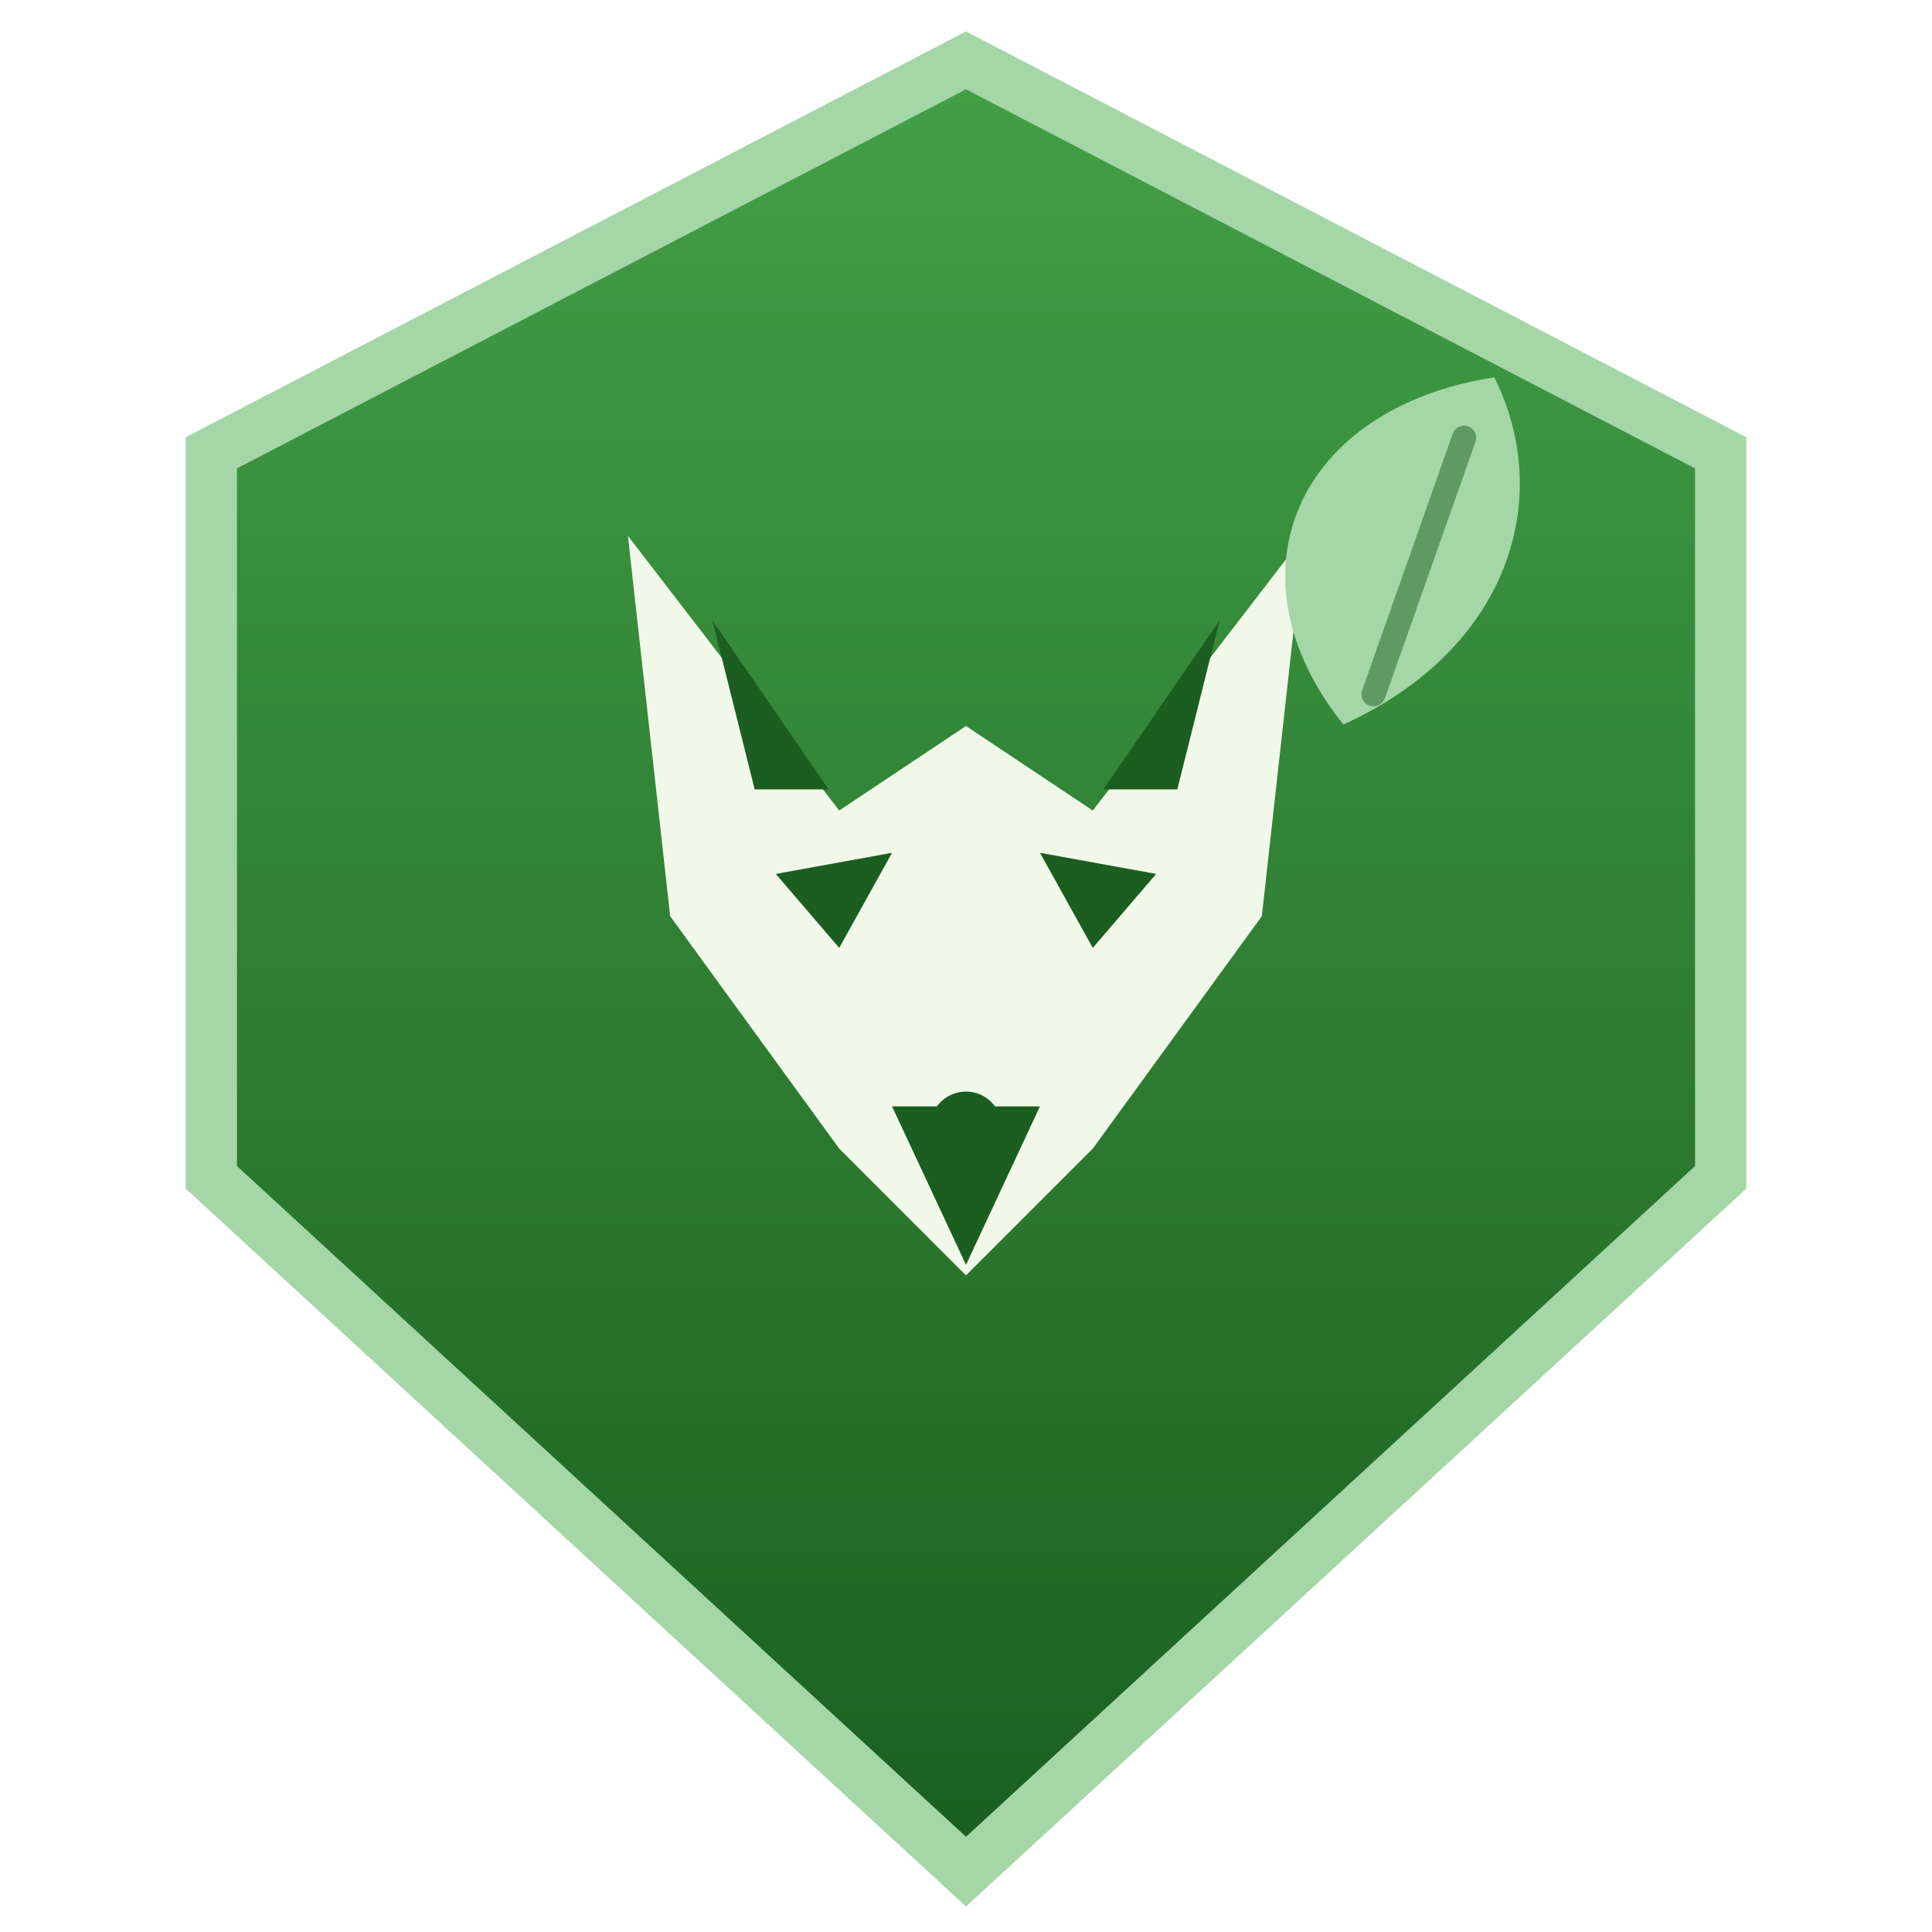
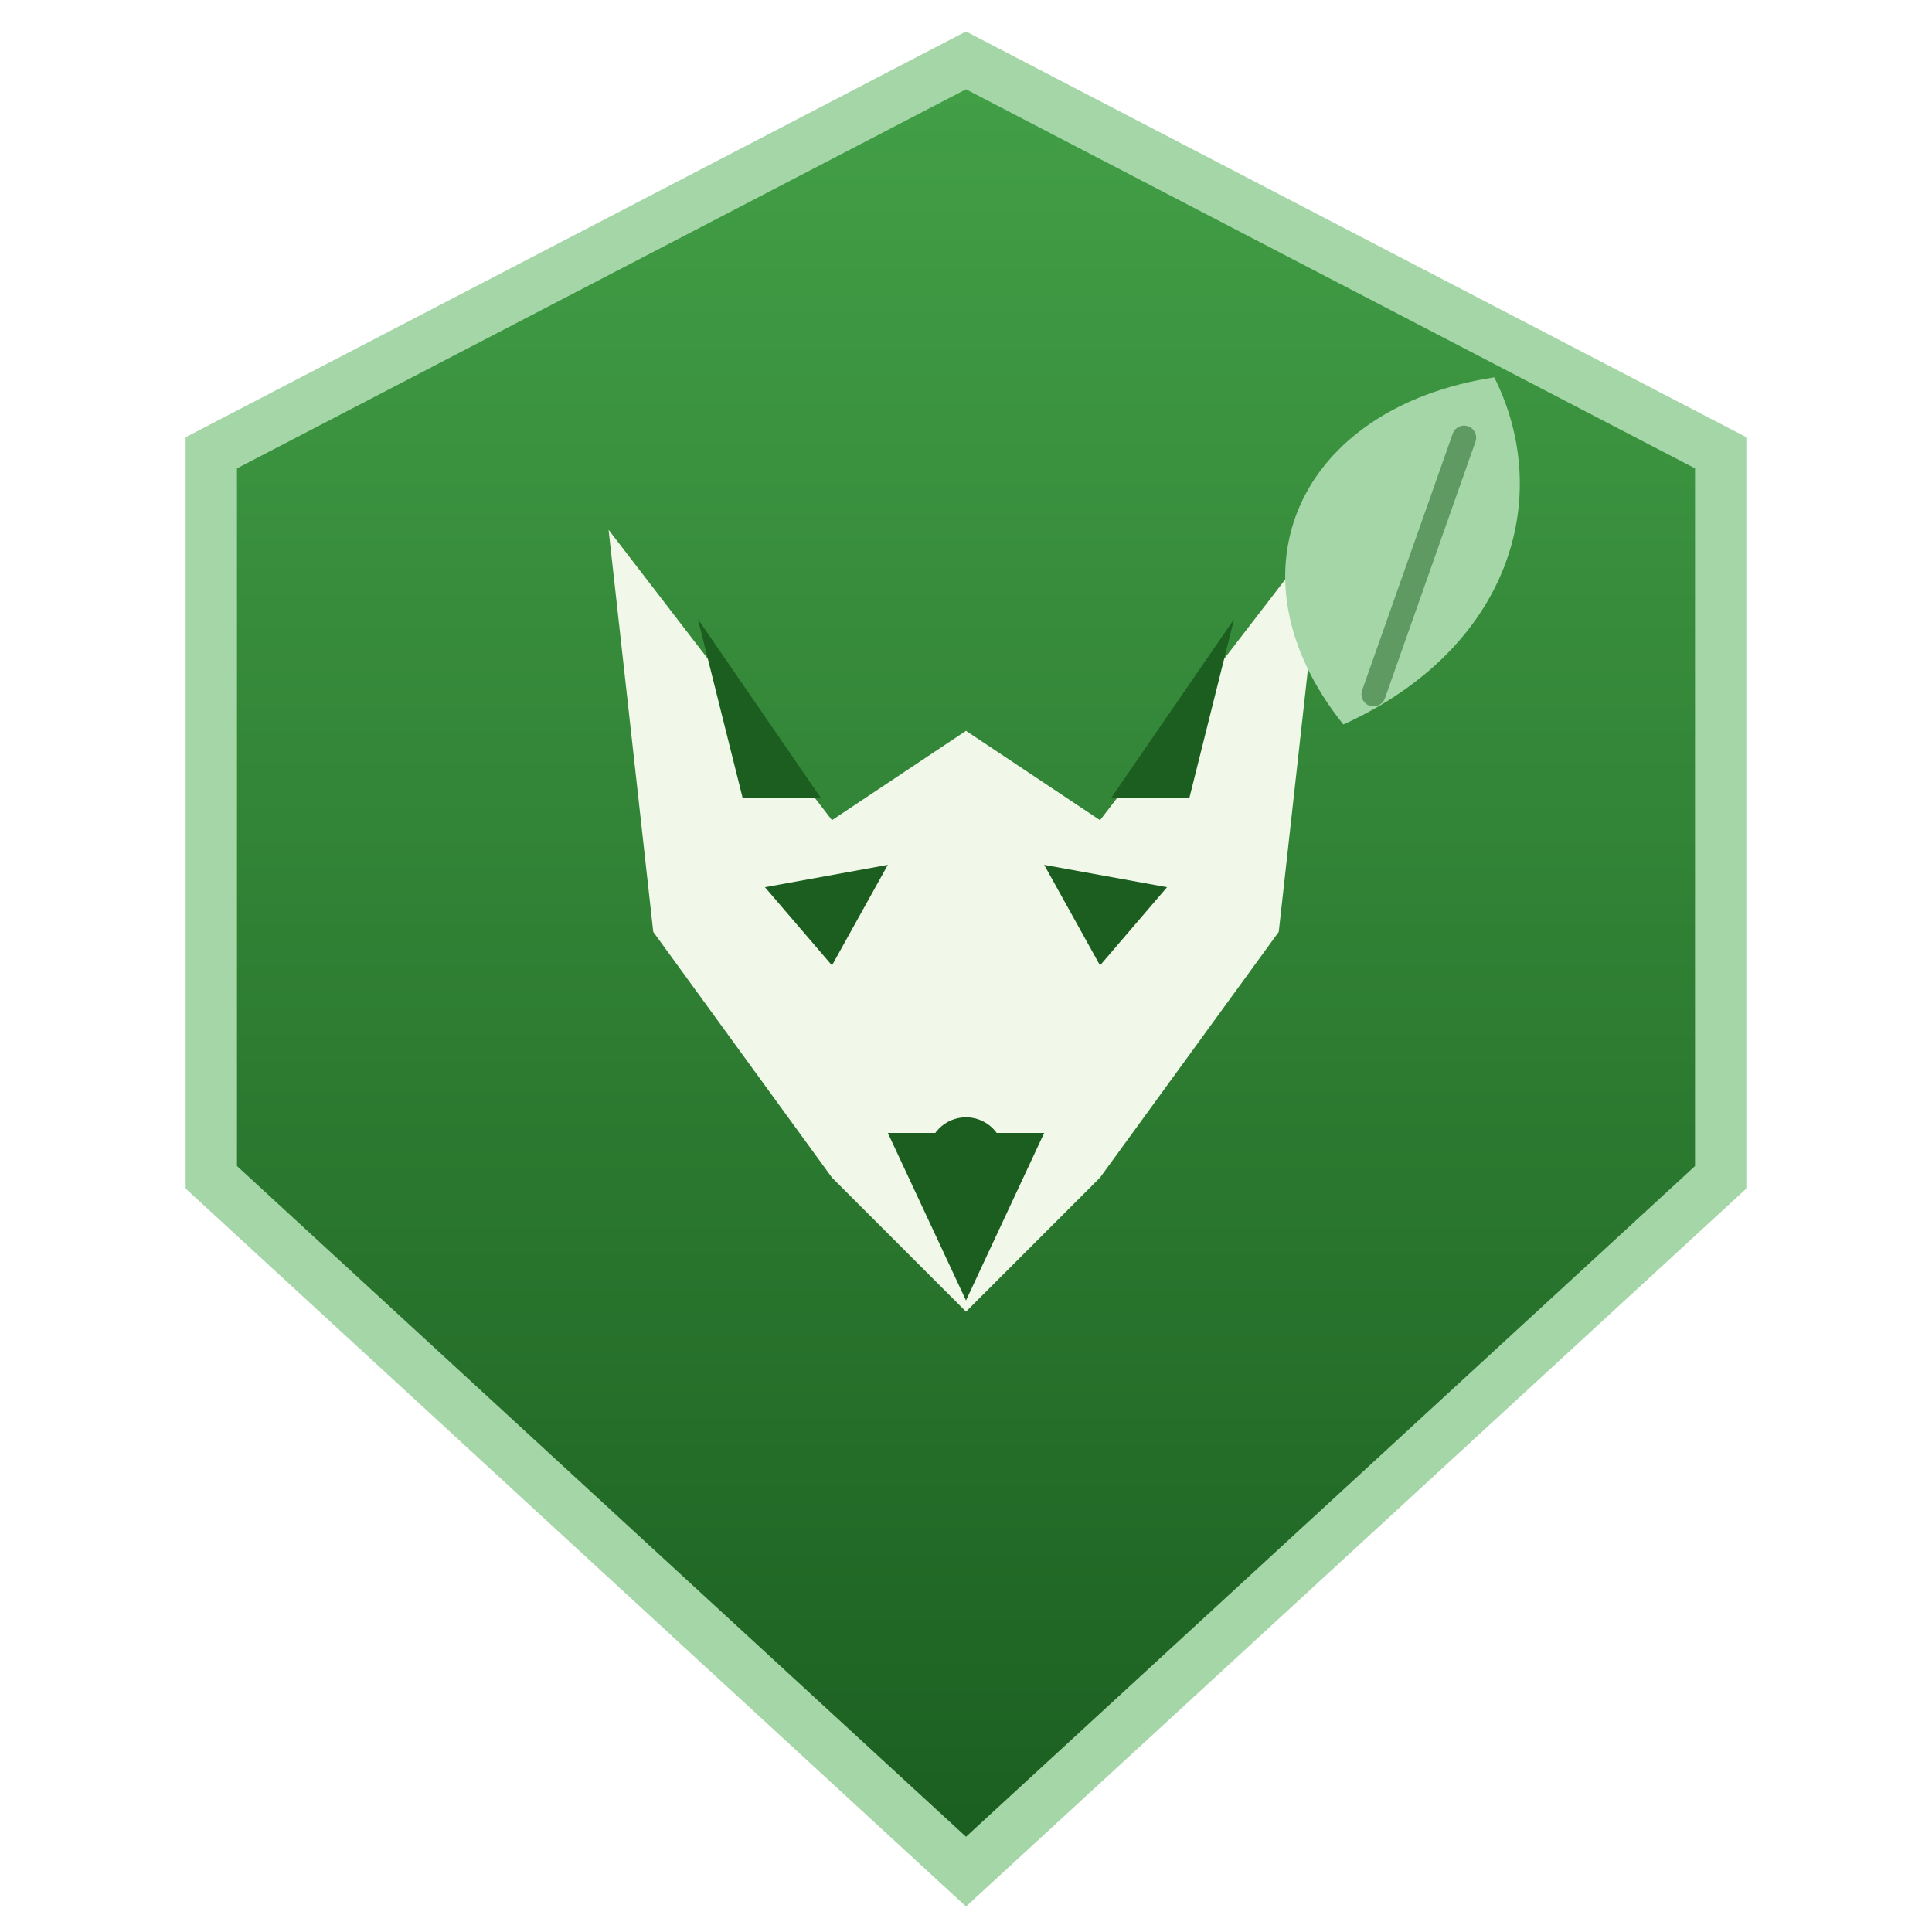
<svg xmlns="http://www.w3.org/2000/svg" viewBox="0 0 128 128" width="128" height="128" role="img" aria-label="EcoWulf">
  <defs>
    <linearGradient id="ecowulfBg" x1="0" y1="0" x2="0" y2="1">
      <stop offset="0" stop-color="#43a047" />
      <stop offset="1" stop-color="#1b5e20" />
    </linearGradient>
  </defs>
  <polygon points="64,4 114,30 114,78 64,124 14,78 14,30" fill="url(#ecowulfBg)" />
  <polygon points="64,4 114,30 114,78 64,124 14,78 14,30" fill="none" stroke="#a5d6a7" stroke-width="3.4" />
-   <g transform="translate(64,60) scale(0.7) translate(-64,-69)">
+   <g transform="translate(64,61) scale(0.74) translate(-64,-69)">
    <polygon points="32,34 52,60 64,52 76,60 96,34 92,70 76,92 64,104 52,92 36,70" fill="#f1f8e9" />
    <polygon points="40,42 51,58 44,58" fill="#1b5e20" />
    <polygon points="88,42 77,58 84,58" fill="#1b5e20" />
    <polygon points="46,66 57,64 52,73" fill="#1b5e20" />
    <polygon points="82,66 71,64 76,73" fill="#1b5e20" />
    <polygon points="57,88 71,88 64,103" fill="#1b5e20" />
    <circle cx="64" cy="90" r="3.4" fill="#1b5e20" />
  </g>
  <path d="M99 25 C86 27 81 38 89 48 C100 43 103 33 99 25 Z" fill="#a5d6a7" />
  <path d="M91 46 L97 29" stroke="#1b5e20" stroke-width="1.6" stroke-linecap="round" fill="none" opacity=".5" />
</svg>
